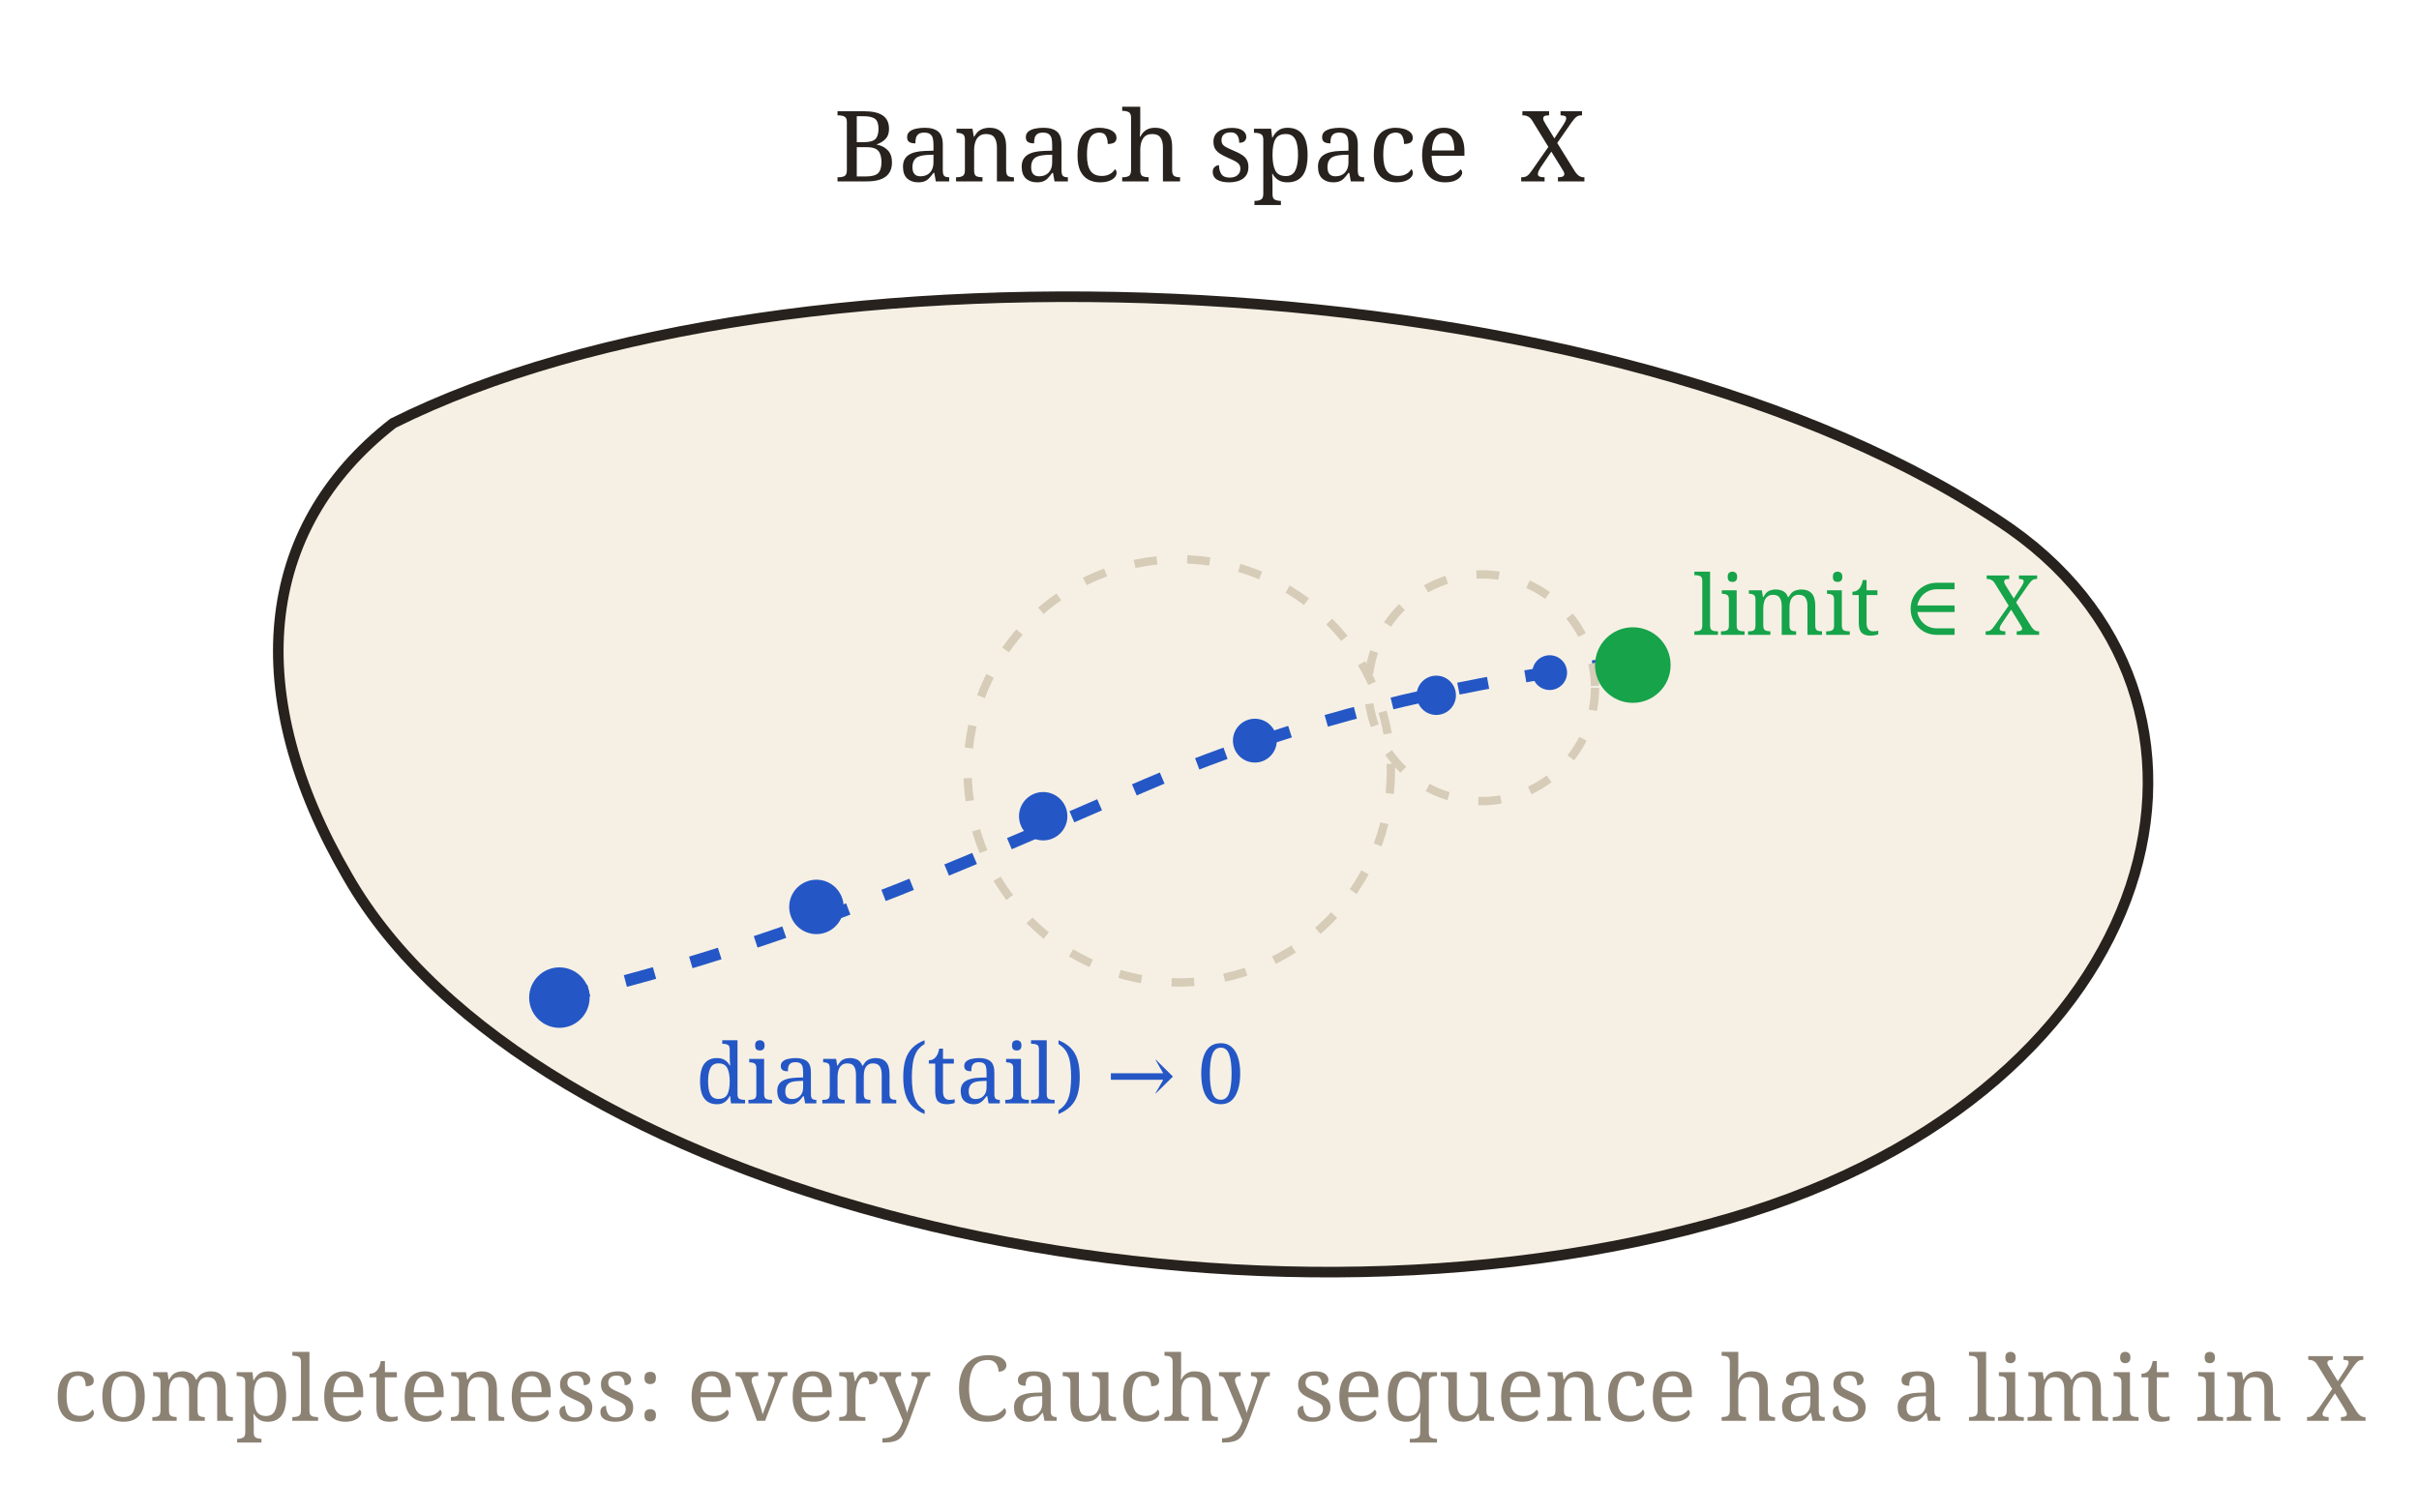
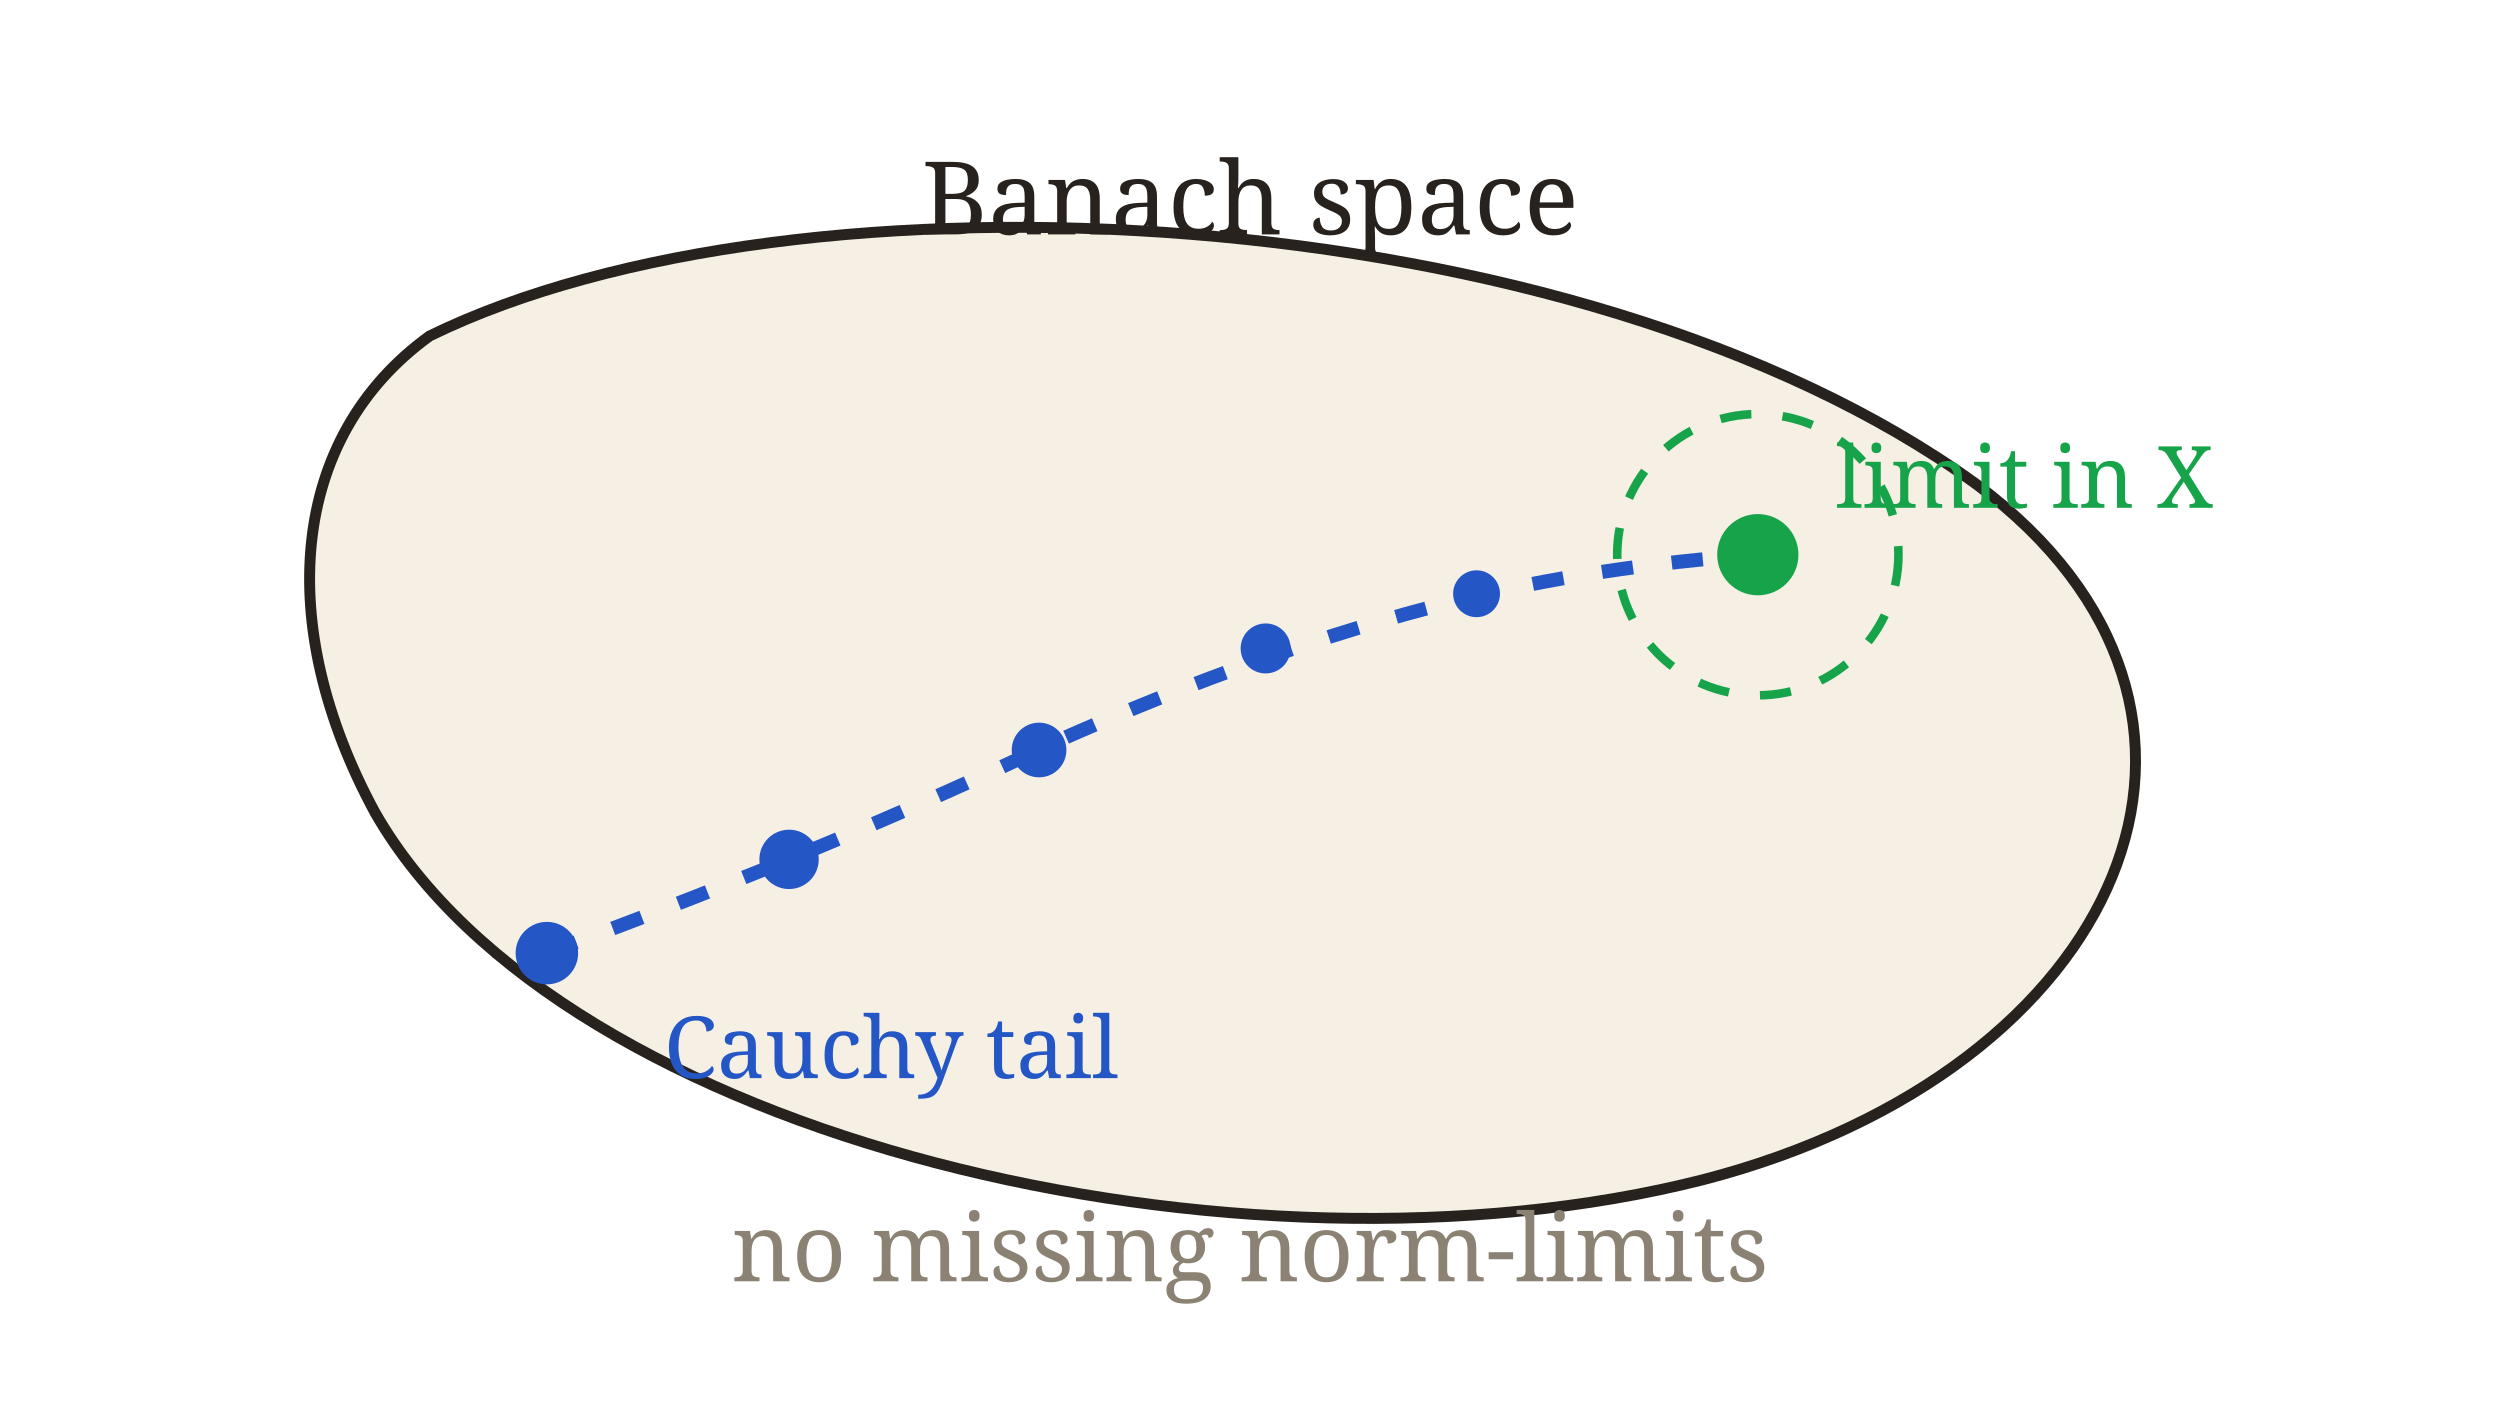
- <svg xmlns="http://www.w3.org/2000/svg" viewBox="0 0 320 200" font-family="'Newsreader',Georgia,serif" role="img" aria-label="In a Banach space the tails of a Cauchy sequence shrink in diameter and the sequence converges to a limit that lies in the space">
-   <rect x="0" y="0" width="320" height="200" fill="none" />
-   <text x="160" y="24" font-size="13" text-anchor="middle" fill="var(--dia-ink,#27221d)">Banach space  X</text>
-   <path d="M52 56 C104 30 214 34 266 70 C300 94 286 146 226 162 C160 180 70 158 46 116 C32 92 34 70 52 56 Z" fill="var(--dia-space,#f6f0e4)" stroke="var(--dia-ink,#27221d)" stroke-width="1.4" />
-   <path d="M74 132 C108 124 132 112 156 102 C176 94 196 90 212 88" fill="none" stroke="var(--dia-acc,#2457c5)" stroke-width="1.6" stroke-dasharray="4 5" />
-   <circle cx="156" cy="102" r="28" fill="none" stroke="var(--dia-line,#d6ccb8)" stroke-width="1.1" stroke-dasharray="3 4" />
-   <circle cx="196" cy="91" r="15" fill="none" stroke="var(--dia-line,#d6ccb8)" stroke-width="1.1" stroke-dasharray="3 4" />
-   <g fill="var(--dia-acc,#2457c5)">
-     <circle cx="74" cy="132" r="4" />
-     <circle cx="108" cy="120" r="3.6" />
-     <circle cx="138" cy="108" r="3.2" />
-     <circle cx="166" cy="98" r="2.9" />
-     <circle cx="190" cy="92" r="2.6" />
-     <circle cx="205" cy="89" r="2.3" />
-   </g>
-   <circle cx="216" cy="88" r="5" fill="var(--dia-ok,#16a34a)" />
-   <text x="92" y="146" font-size="11" fill="var(--dia-acc,#2457c5)">diam(tail) → 0</text>
-   <text x="224" y="84" font-size="11" fill="var(--dia-ok,#16a34a)">limit ∈ X</text>
-   <text x="160" y="188" font-size="12" text-anchor="middle" fill="var(--dia-mut,#8c8274)">completeness: every Cauchy sequence has a limit in X</text>
+ <svg xmlns="http://www.w3.org/2000/svg" viewBox="0 0 320 180" font-family="'Newsreader',Georgia,serif" role="img" aria-label="A Cauchy sequence converges inside a Banach space">
+   <rect x="0" y="0" width="320" height="180" fill="none" />
+   <path d="M55 43 C102 20 202 25 253 62 C292 91 272 137 218 151 C159 166 72 146 48 104 C35 80 37 56 55 43 Z" fill="var(--dia-space,#f6f0e4)" stroke="var(--dia-ink,#27221d)" stroke-width="1.4" />
+   <path d="M70 122 C97 112 116 104 135 95 C153 87 170 81 186 77 C198 74 211 72 225 71" fill="none" stroke="var(--dia-acc,#2457c5)" stroke-width="1.8" stroke-dasharray="4 5" />
+   <circle cx="70" cy="122" r="4" fill="var(--dia-acc,#2457c5)" />
+   <circle cx="101" cy="110" r="3.8" fill="var(--dia-acc,#2457c5)" />
+   <circle cx="133" cy="96" r="3.5" fill="var(--dia-acc,#2457c5)" />
+   <circle cx="162" cy="83" r="3.2" fill="var(--dia-acc,#2457c5)" />
+   <circle cx="189" cy="76" r="3" fill="var(--dia-acc,#2457c5)" />
+   <circle cx="225" cy="71" r="5.2" fill="var(--dia-ok,#16a34a)" />
+   <circle cx="225" cy="71" r="18" fill="none" stroke="var(--dia-ok,#16a34a)" stroke-width="1.1" stroke-dasharray="4 4" />
+   <text x="160" y="30" font-size="13" text-anchor="middle" fill="var(--dia-ink,#27221d)">Banach space</text>
+   <text x="85" y="138" font-size="11" fill="var(--dia-acc,#2457c5)">Cauchy tail</text>
+   <text x="235" y="65" font-size="11" fill="var(--dia-ok,#16a34a)">limit in X</text>
+   <text x="160" y="164" font-size="12" text-anchor="middle" fill="var(--dia-mut,#8c8274)">no missing norm-limits</text>
</svg>
